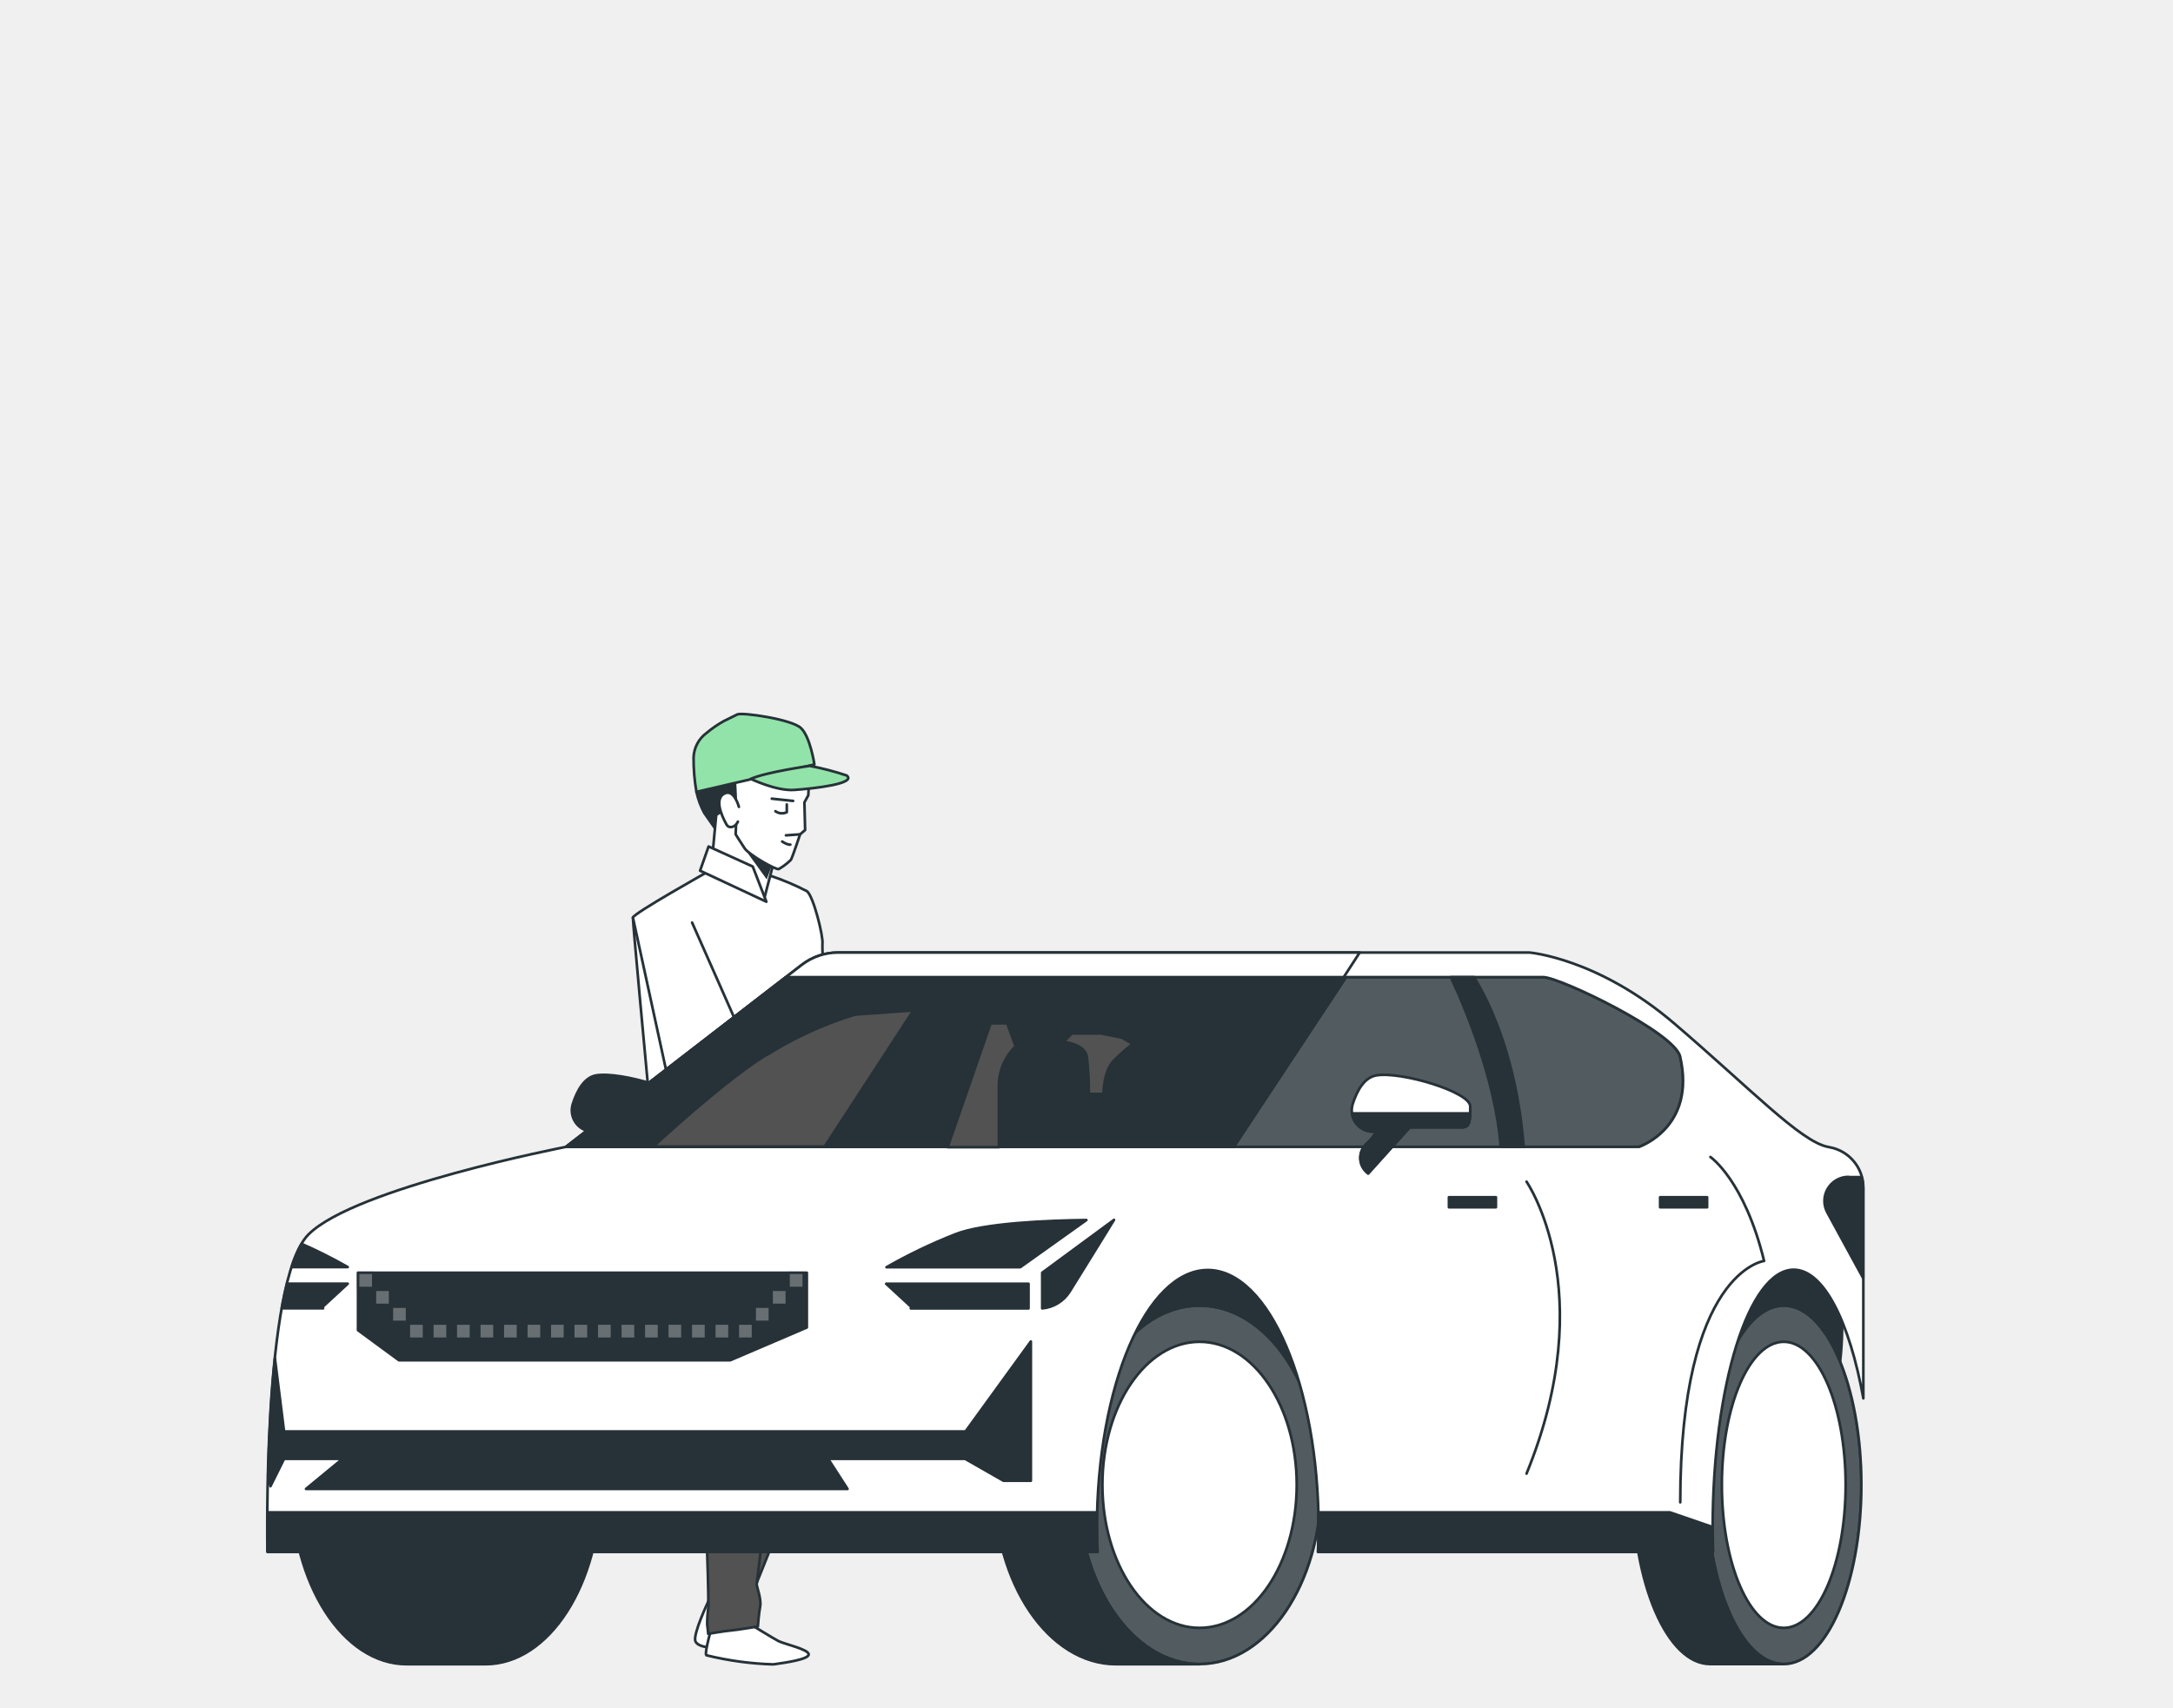
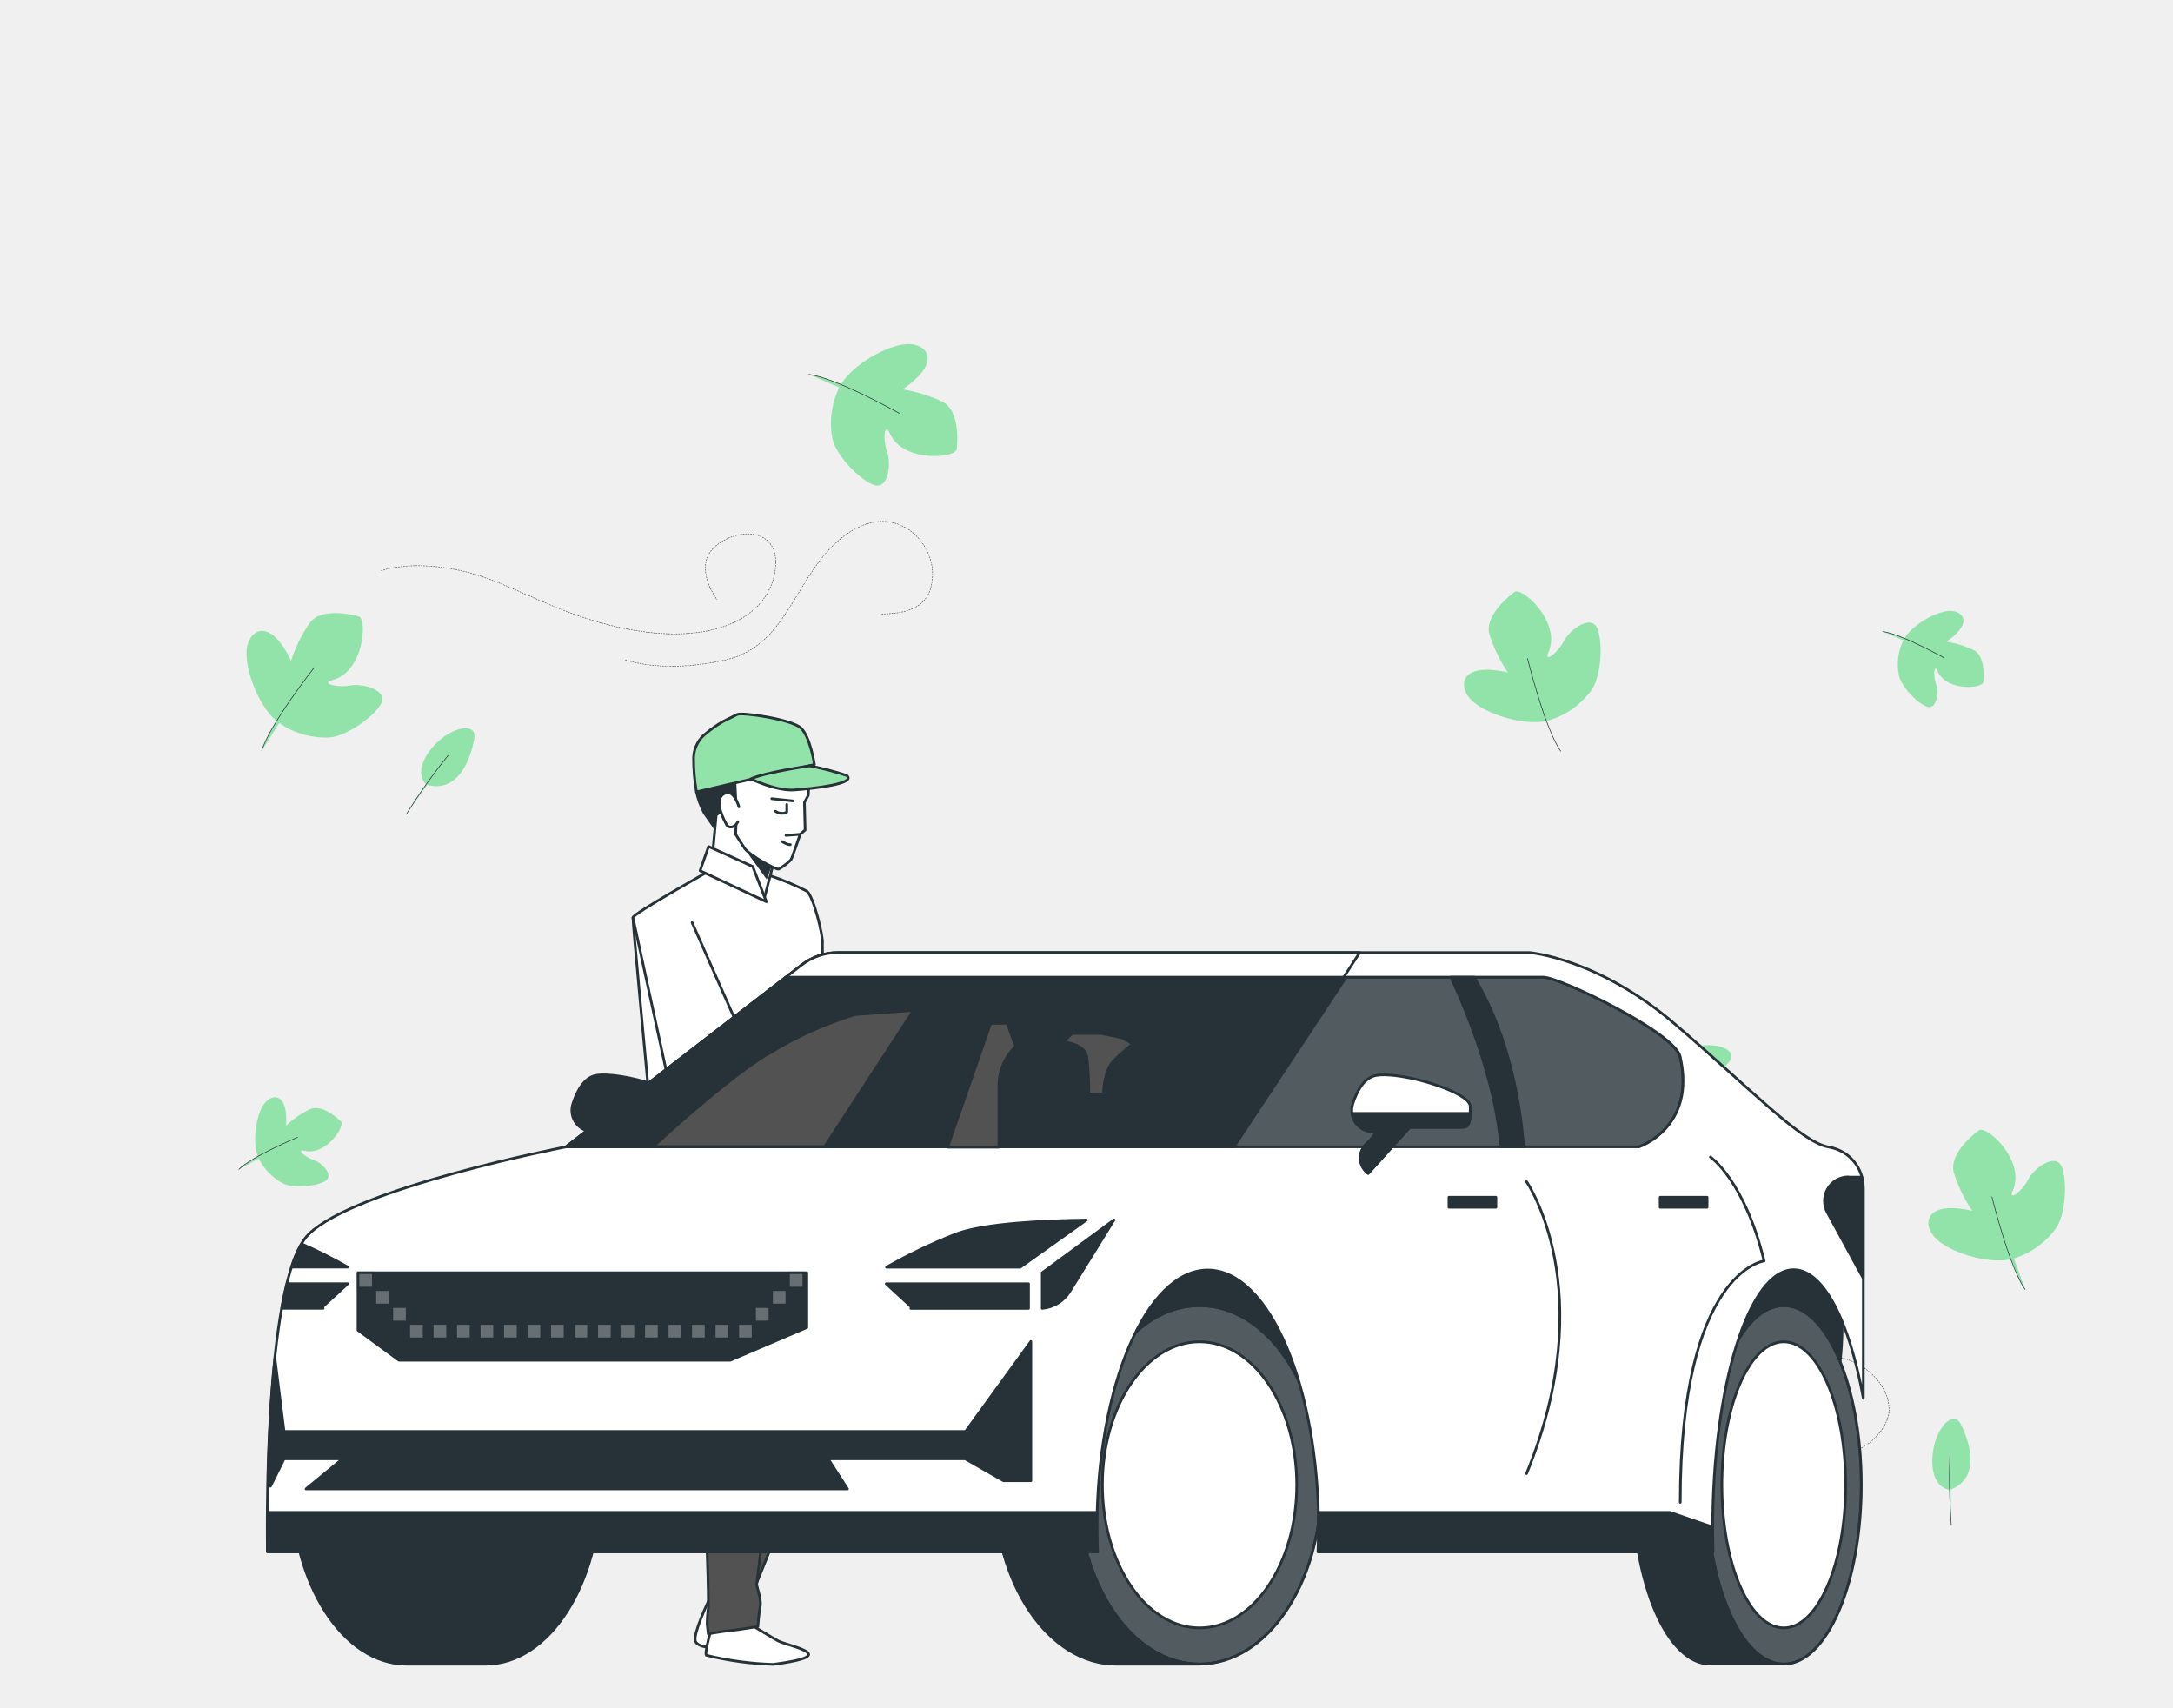
<svg xmlns="http://www.w3.org/2000/svg" width="1610" height="1265" viewBox="0 0 1610 1265" fill="none">
  <path d="M524.996 1186.08C524.996 1186.08 513.132 1210.9 515.253 1216.06C517.373 1221.22 531.186 1220.99 531.186 1220.99L531.759 1187.17C531.759 1187.17 528.664 1178.18 524.996 1186.08Z" fill="white" stroke="#263238" stroke-width="1.963" stroke-linecap="round" stroke-linejoin="round" />
  <path d="M557.494 1204.37C557.494 1204.37 572.453 1213.6 576.694 1215.83C580.935 1218.07 598.817 1221.85 599.161 1225.63C599.505 1229.41 581.967 1231.88 572.969 1233.14C556.231 1232.65 539.593 1230.38 523.335 1226.38C521.558 1225 528.207 1202.3 528.207 1202.3L557.494 1204.37Z" fill="white" stroke="#263238" stroke-width="1.963" stroke-linecap="round" stroke-linejoin="round" />
  <path d="M616.125 879.515C616.125 879.515 608.331 1013 608.904 1030.54C609.477 1048.07 603.172 1060.22 602.657 1065.21C602.141 1070.2 560.302 1173.59 560.302 1173.59L552.335 1197.43L536.001 1172.44L553.195 1055.35L536.001 882.495L579.617 876.763L616.125 879.515Z" fill="#525252" stroke="#263238" stroke-width="1.963" stroke-linecap="round" stroke-linejoin="round" />
  <path d="M479.26 883.412C479.26 883.412 488.888 941.127 498.976 965.657C509.063 990.187 521.901 1056.27 521.901 1056.27C521.901 1056.27 513.877 1089.51 519.15 1103.04C524.423 1116.56 524.881 1190.5 524.881 1190.5C524.253 1194.82 523.947 1199.19 523.964 1203.57C524.365 1206.14 524.709 1210.5 524.709 1210.5C524.709 1210.5 537.376 1208.32 541.903 1207.98C546.431 1207.63 561.505 1205.06 561.505 1205.06C561.505 1205.06 562.192 1195.71 563.224 1190.15C564.256 1184.59 560.53 1175.54 560.645 1173.65C560.76 1171.76 566.892 1122.75 566.892 1122.75C566.892 1122.75 576.062 1056.38 576.979 1043.95C577.896 1031.51 563.683 898.887 563.683 898.887C563.683 898.887 524.251 872.866 509.349 871.147C494.448 869.427 479.26 883.412 479.26 883.412Z" fill="#525252" stroke="#263238" stroke-width="1.963" stroke-linecap="round" stroke-linejoin="round" />
  <path d="M524.137 646.019C524.137 646.019 469.173 676.854 468.944 679.834C468.715 682.815 479.891 802.141 479.891 802.141C479.891 802.141 473.013 870.173 472.497 877.566C472.227 882.878 472.341 888.203 472.841 893.499L504.249 878.884C504.249 878.884 559.671 903.3 567.294 904.847L582.024 907.885L589.474 894.473L590.219 911.668C596.613 906.906 602.508 901.51 607.815 895.562L619.85 880.031L614.463 804.033C614.463 804.033 608.732 704.479 609.362 699.034C609.993 693.589 602.771 664.188 597.899 660.29C589.166 655.789 580.104 651.957 570.79 648.828L532.333 641.148L524.137 646.019Z" fill="white" stroke="#263238" stroke-width="1.963" stroke-linecap="round" stroke-linejoin="round" />
  <path d="M515.998 586.7C517.189 592.115 519.118 597.341 521.729 602.232C524.882 606.587 533.651 619.426 533.651 619.426L553.137 607.963L549.527 573.919L515.998 586.7Z" fill="#263238" stroke="#263238" stroke-width="1.963" stroke-linecap="round" stroke-linejoin="round" />
  <path d="M530.67 603.722L527.403 638.683L566.548 664.531L573.426 638.167L540.585 597.475L530.67 603.722Z" fill="white" stroke="#263238" stroke-width="1.963" stroke-linecap="round" stroke-linejoin="round" />
  <path d="M553.883 631.92L568.097 651.579L571.879 641.205L553.883 631.92Z" fill="#263238" />
  <path d="M599.962 567.442L598.873 589.222L596.007 594.494L596.523 614.955L592.798 618.165C592.798 618.165 587.066 635.359 585.977 637.078C583.282 639.727 580.258 642.019 576.979 643.899C574.973 644.701 554.913 633.296 551.761 628.596C548.609 623.896 545.055 618.165 545.055 618.165L545.686 602.805L544.253 574.148L599.962 567.442Z" fill="white" stroke="#263238" stroke-width="1.963" stroke-linecap="round" stroke-linejoin="round" />
  <path d="M582.941 596.042V601.773C581.6 602.42 580.109 602.693 578.626 602.562C577.142 602.431 575.722 601.901 574.516 601.028" stroke="#263238" stroke-width="1.963" stroke-linecap="round" stroke-linejoin="round" />
  <path d="M585.576 625.787C585.576 625.787 583.685 626.189 579.501 623.495" stroke="#263238" stroke-width="1.963" stroke-linecap="round" stroke-linejoin="round" />
  <path d="M570.274 579.593L598.645 581.198L599.963 567.442L567.523 576.326L570.274 579.593Z" fill="#263238" />
  <path d="M587.641 593.405L571.822 591.743" stroke="#263238" stroke-width="1.963" stroke-linecap="round" stroke-linejoin="round" />
  <path d="M592.797 618.165L582.309 618.91" stroke="#263238" stroke-width="1.963" stroke-linecap="round" stroke-linejoin="round" />
  <path d="M603.402 566.411C603.402 566.411 600.364 545.835 593.372 539.359C586.379 532.882 549.871 527.609 546.26 529.329C542.649 531.048 536.173 534.315 536.173 534.315C531.723 536.793 527.52 539.691 523.621 542.969C520.715 545.064 518.327 547.795 516.638 550.954C514.95 554.112 514.005 557.616 513.878 561.195C513.825 569.743 514.534 578.278 515.998 586.7L603.402 566.411Z" fill="#92E3A9" stroke="#263238" stroke-width="1.963" stroke-linecap="round" stroke-linejoin="round" />
  <path d="M524.997 627.163L557.723 642.007L567.81 668.085L518.692 645.102L524.997 627.163Z" fill="white" stroke="#263238" stroke-width="1.963" stroke-linecap="round" stroke-linejoin="round" />
  <path d="M547.464 597.818C547.464 597.818 543.738 583.375 536.001 588.362C528.264 593.348 537.262 609.109 538.523 611.287C539.784 613.465 544.254 613.809 546.719 608.765" fill="white" />
  <path d="M547.464 597.818C547.464 597.818 543.738 583.375 536.001 588.362C528.264 593.348 537.262 609.109 538.523 611.287C539.784 613.465 544.254 613.809 546.719 608.765" stroke="#263238" stroke-width="1.963" stroke-linecap="round" stroke-linejoin="round" />
  <path d="M556.289 577.071C556.289 577.071 574.916 586.127 588.327 585.267C603.458 584.235 634.981 580.567 627.301 574.549C618.358 571.567 609.225 569.192 599.962 567.442C599.962 567.442 567.58 572.027 556.289 577.071Z" fill="#92E3A9" stroke="#263238" stroke-width="1.963" stroke-linecap="round" stroke-linejoin="round" />
  <path d="M765.598 853.036C747.831 836.701 712.125 834.294 710.52 834.179L710.062 841.802C710.405 841.802 739.578 843.751 756.485 855.443L765.598 853.036Z" fill="white" stroke="#263238" stroke-width="1.963" stroke-miterlimit="10" />
  <path d="M745.251 850.972C745.303 851.131 745.386 851.278 745.495 851.404C745.604 851.531 745.737 851.634 745.886 851.709C746.035 851.783 746.198 851.828 746.365 851.839C746.531 851.85 746.698 851.828 746.856 851.775L758.319 848.049C758.63 847.932 758.886 847.702 759.035 847.405C759.184 847.107 759.215 846.764 759.121 846.444C759.016 846.122 758.79 845.853 758.491 845.693C758.192 845.533 757.843 845.494 757.517 845.585L746.054 849.367C745.742 849.484 745.486 849.715 745.337 850.012C745.189 850.31 745.158 850.653 745.251 850.972V850.972Z" fill="white" stroke="#263238" stroke-width="0.982" stroke-miterlimit="10" />
  <path d="M732.529 845.241C732.623 845.561 732.835 845.834 733.122 846.005C733.41 846.175 733.751 846.23 734.077 846.158L745.826 843.063C746.147 842.969 746.419 842.757 746.59 842.47C746.76 842.183 746.815 841.842 746.743 841.516C746.703 841.353 746.631 841.2 746.531 841.066C746.431 840.931 746.306 840.818 746.162 840.733C746.018 840.647 745.858 840.592 745.692 840.569C745.526 840.546 745.358 840.556 745.196 840.599L733.733 843.694C733.549 843.707 733.369 843.759 733.206 843.846C733.043 843.933 732.9 844.053 732.786 844.199C732.673 844.345 732.591 844.513 732.547 844.693C732.503 844.872 732.497 845.059 732.529 845.241V845.241Z" fill="white" stroke="#263238" stroke-width="0.982" stroke-miterlimit="10" />
  <path d="M717.971 842.834C717.971 842.834 717.971 842.834 717.971 843.12C718.049 843.268 718.156 843.399 718.285 843.505C718.414 843.611 718.562 843.69 718.722 843.738C718.882 843.786 719.05 843.802 719.216 843.784C719.383 843.767 719.544 843.716 719.69 843.636L731.153 837.905C731.457 837.753 731.688 837.486 731.795 837.164C731.903 836.842 731.878 836.49 731.726 836.186C731.574 835.882 731.307 835.65 730.985 835.543C730.662 835.435 730.311 835.46 730.006 835.612L718.544 841.344C718.291 841.488 718.096 841.715 717.991 841.987C717.887 842.258 717.88 842.558 717.971 842.834V842.834Z" fill="white" stroke="#263238" stroke-width="0.982" stroke-miterlimit="10" />
  <path d="M677.909 849.998C677.909 849.998 645.756 855.042 643.521 856.417C641.285 857.793 641.629 872.923 641.629 872.923" stroke="#263238" stroke-width="1.963" stroke-miterlimit="10" />
  <path d="M619.049 846.559L630.913 868.51C632.46 871.227 634.929 873.3 637.874 874.352C640.818 875.403 644.042 875.364 646.961 874.242L679.629 861.805L676.935 854.698L644.267 867.077C643.055 867.545 641.714 867.56 640.492 867.117C639.271 866.675 638.25 865.806 637.618 864.67L625.755 842.719L619.049 846.559Z" fill="black" />
  <path d="M622.289 844.952L604.143 852.052L607.839 861.499L625.986 854.399L622.289 844.952Z" fill="black" stroke="#263238" stroke-width="1.963" stroke-miterlimit="10" />
  <path d="M670.853 825.909L622.337 844.893L626.033 854.34L674.55 835.356L670.853 825.909Z" fill="white" stroke="#263238" stroke-width="1.963" stroke-miterlimit="10" />
  <path d="M715.679 831.371L712.87 847.648L704.56 847.935L700.204 860.716L679.457 862.951L660.027 828.735L667.478 817.731L701.809 815.667L707.884 828.907L715.679 831.371Z" fill="#92E3A9" stroke="#263238" stroke-width="1.963" stroke-linecap="round" stroke-linejoin="round" />
  <path d="M698.886 824.207L706.05 839.108L714.074 840.771L715.679 831.371L707.885 828.907L701.809 815.667L667.478 817.731L661.575 826.442L698.886 824.207Z" fill="#92E3A9" stroke="#263238" stroke-width="1.963" stroke-linecap="round" stroke-linejoin="round" />
  <path d="M506.887 779.846L518.636 797.441L624.322 845.585L641.917 862.034L659.513 856.13L674.815 853.781L656.017 822.086L618.476 820.94L548.038 775.146L537.435 762.194L506.887 779.846Z" fill="white" stroke="#263238" stroke-width="1.963" stroke-linecap="round" stroke-linejoin="round" />
  <path d="M468.942 679.834L493.988 795.092L549.181 765.747L512.787 683.56" fill="white" />
  <path d="M468.942 679.834L493.988 795.092L549.181 765.747L512.787 683.56" stroke="#263238" stroke-width="1.963" stroke-linecap="round" stroke-linejoin="round" />
+   <path d="M316.021 581.399C316.021 581.399 305.732 573.41 318.289 556.317C330.847 539.223 353.661 533.47 351.392 547.178C349.124 560.886 339.986 588.269 316.021 581.399Z" fill="#92E3A9" />
+   <path d="M331.995 559.735C320.846 573.549 310.549 588.029 301.16 603.095Z" fill="#92E3A9" />
+   <path d="M331.995 559.735C320.846 573.549 310.549 588.029 301.16 603.095" stroke="#263238" stroke-width="0.466" stroke-linecap="round" stroke-linejoin="round" />
+   <path d="M1232.72 798.098C1232.72 798.098 1228.08 785.935 1247.71 777.848C1267.33 769.761 1289.82 776.763 1280.74 787.249C1271.67 797.736 1249.61 816.408 1232.72 798.098Z" fill="#92E3A9" />
+   <path d="M1257.64 787.874C1240.94 793.892 1224.61 800.906 1208.75 808.88Z" fill="#92E3A9" />
+   <path d="M1257.64 787.874C1240.94 793.892 1224.61 800.906 1208.75 808.88" stroke="#263238" stroke-width="0.466" stroke-linecap="round" stroke-linejoin="round" />
+   <path d="M1444.81 1103.82C1444.81 1103.82 1431.66 1103.49 1431.66 1082.25C1431.66 1061.02 1446.52 1042.8 1452.83 1055.26C1459.15 1067.72 1468.15 1095.07 1444.81 1103.82Z" fill="#92E3A9" />
+   <path d="M1444.78 1076.89C1444.04 1094.62 1444.37 1112.37 1445.77 1130.05Z" fill="#92E3A9" />
+   <path d="M1444.78 1076.89C1444.04 1094.62 1444.37 1112.37 1445.77 1130.05" stroke="#263238" stroke-width="0.466" stroke-linecap="round" stroke-linejoin="round" />
+   <path d="M628.906 881.727C628.906 881.727 639.721 874.462 651.917 891.753C664.113 909.044 662.502 932.483 650.207 926.039C637.913 919.596 614.902 902.141 628.906 881.727Z" fill="#92E3A9" />
+   <path d="M644.487 903.521C634.857 888.658 624.34 874.387 612.995 860.786Z" fill="#92E3A9" />
+   <path d="M644.487 903.521C634.857 888.658 624.34 874.387 612.995 860.786" stroke="#263238" stroke-width="0.466" stroke-linecap="round" stroke-linejoin="round" />
+   <path d="M215.626 489.551C218.842 479.615 223.493 470.201 229.432 461.609C238.571 448.756 265.264 456.547 265.264 456.547C272.562 457.04 269.965 497.572 246.526 503.818C236.664 506.481 250.57 509.703 259.675 507.862C268.781 506.021 289.031 511.544 281.7 522.556C274.37 533.568 254.12 546.422 243.107 546.422C230.003 546.827 217.124 542.949 206.421 535.376C193.601 526.205 182.621 500.4 182.621 483.963C182.621 467.527 199.123 454.706 215.626 489.551Z" fill="#92E3A9" />
+   <path d="M232.72 494.68C232.72 494.68 199.616 536.921 193.896 556.284Z" fill="#92E3A9" />
+   <path d="M232.72 494.68C232.72 494.68 199.616 536.921 193.896 556.284" stroke="#263238" stroke-width="0.466" stroke-linecap="round" stroke-linejoin="round" />
+   <path d="M1117.17 498.197C1111.32 489.576 1106.74 480.153 1103.59 470.222C1099.15 455.068 1121.74 438.894 1121.74 438.894C1126.6 433.437 1156.94 460.492 1147.41 482.78C1143.3 492.313 1154.55 483.24 1158.75 474.89C1162.96 466.54 1179.73 454.049 1183.87 466.606C1188.01 479.164 1185.64 502.964 1178.87 511.642C1171.12 522.203 1160.13 529.947 1147.58 533.7C1132.45 538.138 1105.47 530.971 1092.48 520.781C1079.5 510.59 1079.56 489.716 1117.17 498.197Z" fill="#92E3A9" />
+   <path d="M1131.76 487.941C1131.76 487.941 1144.58 540.011 1156.32 556.481" stroke="#263238" stroke-width="0.466" stroke-linecap="round" stroke-linejoin="round" />
+   <path d="M1461.25 897.078C1455.39 888.452 1450.81 879.016 1447.67 869.07C1443.23 853.949 1465.79 837.742 1465.79 837.742C1470.68 832.318 1500.99 859.34 1491.46 881.661C1487.38 891.194 1498.59 882.088 1502.8 873.738C1507.01 865.389 1523.81 852.93 1527.95 865.487C1532.09 878.045 1529.72 901.812 1522.95 910.49C1515.18 921.038 1504.2 928.778 1491.66 932.548C1476.53 937.019 1449.55 929.82 1436.56 919.662C1423.58 909.504 1423.64 888.564 1461.25 897.078Z" fill="#92E3A9" />
+   <path d="M1475.85 886.789C1475.85 886.789 1488.67 938.893 1500.4 955.329Z" fill="#92E3A9" />
+   <path d="M1475.85 886.789C1475.85 886.789 1488.67 938.893 1500.4 955.329" stroke="#263238" stroke-width="0.466" stroke-linecap="round" stroke-linejoin="round" />
+   <path d="M668.715 288.5C678.968 290.112 688.934 293.201 698.301 297.672C712.403 304.706 708.886 332.254 708.886 332.254C709.51 339.552 669.077 343.299 659.248 321.11C655.073 311.643 654.054 326.041 657.308 334.818C660.562 343.595 658.228 364.404 646.23 358.848C634.231 353.293 618.419 335.377 616.644 324.496C614.295 311.658 616.175 298.403 622.002 286.725C629.07 272.622 652.706 257.764 669.011 255.2C685.316 252.636 700.569 266.771 668.715 288.5Z" fill="#92E3A9" />
+   <path d="M666.281 306.186C666.281 306.186 619.437 279.887 599.385 277.422Z" fill="#92E3A9" />
+   <path d="M666.281 306.186C666.281 306.186 619.437 279.887 599.385 277.422" stroke="#263238" stroke-width="0.466" stroke-linecap="round" stroke-linejoin="round" />
+   <path d="M462.47 1032.05C469.465 1033.13 476.265 1035.22 482.654 1038.27C492.253 1043.07 489.853 1061.77 489.853 1061.77C490.28 1066.74 462.799 1069.27 456.125 1054.21C453.265 1047.64 452.608 1057.5 454.81 1063.51C457.013 1069.53 455.435 1083.6 447.283 1079.95C439.13 1076.3 428.381 1064.01 427.23 1056.64C425.546 1047.9 426.77 1038.85 430.715 1030.87C435.514 1021.27 451.589 1011.15 462.667 1009.44C473.745 1007.73 484.1 1017.29 462.47 1032.05Z" fill="#92E3A9" />
+   <path d="M460.825 1044.05C460.825 1044.05 428.971 1026.3 415.361 1024.53Z" fill="#92E3A9" />
+   <path d="M460.825 1044.05C460.825 1044.05 428.971 1026.3 415.361 1024.53" stroke="#263238" stroke-width="0.466" stroke-linecap="round" stroke-linejoin="round" />
+   <path d="M211.976 833.929C217.179 829.082 223.059 825.018 229.432 821.865C239.294 817.296 252.443 830.741 252.443 830.741C256.618 833.436 241.661 856.645 225.684 852.601C218.847 850.859 226.144 857.433 232.259 859.373C238.373 861.313 248.465 871.273 240.444 875.382C232.423 879.491 216.25 880.412 209.708 876.763C201.805 872.668 195.447 866.115 191.595 858.091C187.026 848.426 188.998 829.524 194.455 819.728C199.912 809.932 213.718 807.795 211.976 833.929Z" fill="#92E3A9" />
+   <path d="M220.425 842.641C220.425 842.641 186.698 856.743 177 866.375Z" fill="#92E3A9" />
+   <path d="M220.425 842.641C220.425 842.641 186.698 856.743 177 866.375" stroke="#263238" stroke-width="0.466" stroke-linecap="round" stroke-linejoin="round" />
+   <path d="M1442.09 475.383C1449.08 476.479 1455.88 478.583 1462.27 481.629C1471.87 486.429 1469.47 505.133 1469.47 505.133C1469.9 510.097 1442.41 512.628 1435.74 497.572C1432.88 490.998 1432.22 500.86 1434.43 506.876C1436.63 512.891 1435.05 526.961 1426.9 523.312C1418.75 519.663 1408 507.369 1406.85 499.972C1405.17 491.231 1406.39 482.181 1410.33 474.2C1415.13 464.634 1431.21 454.476 1442.28 452.799C1453.36 451.123 1463.72 460.623 1442.09 475.383Z" fill="#92E3A9" />
+   <path d="M1440.44 487.415C1440.44 487.415 1408.59 469.663 1394.98 467.888Z" fill="#92E3A9" />
+   <path d="M1440.44 487.415C1440.44 487.415 1408.59 469.663 1394.98 467.888" stroke="#263238" stroke-width="0.466" stroke-linecap="round" stroke-linejoin="round" />
+   <path d="M282.457 422.918C282.457 422.918 303.726 414.404 342.023 422.918C380.32 431.432 416.48 459.078 473.942 467.625C531.404 476.172 567.565 456.974 573.942 425.055C580.319 393.135 550.537 388.894 531.207 403.786C511.878 418.677 531.207 444.22 531.207 444.22" stroke="#263238" stroke-width="0.35" stroke-linecap="round" stroke-linejoin="round" stroke-dasharray="0.93 0.93" />
+   <path d="M463.291 488.894C463.291 488.894 490.97 499.512 537.781 488.894C584.592 478.276 588.833 425.055 624.993 397.408C661.154 369.762 690.97 399.512 690.97 425.055C690.97 450.597 671.805 454.838 652.672 454.838" stroke="#263238" stroke-width="0.35" stroke-linecap="round" stroke-linejoin="round" stroke-dasharray="0.93 0.93" />
+   <path d="M997.74 982.548C997.74 982.548 1025.39 969.793 1061.58 1003.82C1097.77 1037.84 1140.31 1076.14 1197.74 1071.9C1255.17 1067.66 1278.61 1016.51 1327.39 1005.95C1376.17 995.401 1399.71 1025.09 1399.71 1044.25C1399.71 1063.42 1367.79 1088.93 1350.76 1069.79" stroke="#263238" stroke-width="0.35" stroke-linecap="round" stroke-linejoin="round" stroke-dasharray="0.93 0.93" />
+   <path d="M929.627 1025.09C929.627 1025.09 999.844 1003.82 1036 1033.6C1072.16 1063.38 1104.08 1108.09 1157.27 1108.09" stroke="#263238" stroke-width="0.35" stroke-linecap="round" stroke-linejoin="round" stroke-dasharray="0.93 0.93" />
  <path d="M441.894 838.421H439.429C436.938 838.419 434.482 837.826 432.264 836.692C430.046 835.557 428.128 833.913 426.668 831.894C425.208 829.875 424.248 827.538 423.866 825.076C423.484 822.614 423.691 820.097 424.47 817.73C427.622 808.044 432.953 798.244 441.664 796.754C460.234 793.659 511.243 809.076 511.243 819.679C511.243 830.282 511.243 835.096 505.053 835.096H466.424L435.532 869.141L434.844 868.568C433.253 867.228 431.973 865.557 431.095 863.671C430.218 861.785 429.763 859.73 429.763 857.649C429.763 855.569 430.218 853.514 431.095 851.628C431.973 849.742 433.253 848.071 434.844 846.731C437.675 844.408 440.063 841.592 441.894 838.421V838.421Z" fill="#263238" stroke="#263238" stroke-width="1.963" stroke-linecap="round" stroke-linejoin="round" />
  <path d="M791.104 1125.85H1304.06C1304.06 1125.85 1378.22 1076.39 1362.75 946.571C1347.27 816.756 1263.88 903.357 1232.99 989.843H1004.31C1004.31 989.843 954.848 890.977 874.552 903.357C794.256 915.737 791.104 1125.85 791.104 1125.85Z" fill="#263238" stroke="#263238" stroke-width="1.963" stroke-linecap="round" stroke-linejoin="round" />
  <path d="M917.137 1100.11C917.864 1065.73 907.956 1031.96 888.766 1003.43V967.319H826.925C777.062 967.319 736.656 1026.75 736.656 1100.11C736.656 1173.48 777.062 1233.02 826.925 1233.02H888.766V1196.92C907.978 1168.35 917.887 1134.54 917.137 1100.11V1100.11Z" fill="#263238" stroke="#263238" stroke-width="1.963" stroke-linecap="round" stroke-linejoin="round" />
  <path d="M888.766 1232.91C938.589 1232.91 978.978 1173.46 978.978 1100.11C978.978 1026.77 938.589 967.319 888.766 967.319C838.944 967.319 798.555 1026.77 798.555 1100.11C798.555 1173.46 838.944 1232.91 888.766 1232.91Z" fill="#263238" />
  <path opacity="0.2" d="M888.766 1232.91C938.589 1232.91 978.978 1173.46 978.978 1100.11C978.978 1026.77 938.589 967.319 888.766 967.319C838.944 967.319 798.555 1026.77 798.555 1100.11C798.555 1173.46 838.944 1232.91 888.766 1232.91Z" fill="white" stroke="#263238" stroke-width="1.963" stroke-linecap="round" stroke-linejoin="round" />
  <path d="M888.766 1232.91C938.589 1232.91 978.978 1173.46 978.978 1100.11C978.978 1026.77 938.589 967.319 888.766 967.319C838.944 967.319 798.555 1026.77 798.555 1100.11C798.555 1173.46 838.944 1232.91 888.766 1232.91Z" stroke="#263238" stroke-width="1.963" stroke-linecap="round" stroke-linejoin="round" />
  <path d="M359.705 967.319H301.302C254.19 967.319 216.02 1026.75 216.02 1100.11C216.02 1173.48 254.19 1233.02 301.302 1233.02H359.705C406.816 1233.02 444.987 1173.59 444.987 1100.23C444.987 1026.87 406.816 967.319 359.705 967.319Z" fill="#263238" stroke="#263238" stroke-width="1.963" stroke-linecap="round" stroke-linejoin="round" />
  <path d="M888.768 1206.09C928.525 1206.09 960.754 1158.64 960.754 1100.11C960.754 1041.59 928.525 994.142 888.768 994.142C849.011 994.142 816.782 1041.59 816.782 1100.11C816.782 1158.64 849.011 1206.09 888.768 1206.09Z" fill="white" stroke="#263238" stroke-width="1.963" stroke-linecap="round" stroke-linejoin="round" />
  <path d="M1339.71 1100.11C1340.41 1066.99 1334.26 1034.07 1321.66 1003.43V967.319H1267.04C1235.28 967.319 1209.72 1026.75 1209.72 1100.11C1209.72 1173.48 1235.4 1232.91 1267.04 1232.91H1321.66V1196.8C1334.26 1166.16 1340.41 1133.24 1339.71 1100.11V1100.11Z" fill="#263238" stroke="#263238" stroke-width="1.963" stroke-linecap="round" stroke-linejoin="round" />
  <path d="M1321.66 1232.91C1353.37 1232.91 1379.08 1173.46 1379.08 1100.11C1379.08 1026.77 1353.37 967.319 1321.66 967.319C1289.94 967.319 1264.23 1026.77 1264.23 1100.11C1264.23 1173.46 1289.94 1232.91 1321.66 1232.91Z" fill="#263238" />
  <path opacity="0.2" d="M1321.66 1232.91C1353.37 1232.91 1379.08 1173.46 1379.08 1100.11C1379.08 1026.77 1353.37 967.319 1321.66 967.319C1289.94 967.319 1264.23 1026.77 1264.23 1100.11C1264.23 1173.46 1289.94 1232.91 1321.66 1232.91Z" fill="white" stroke="#263238" stroke-width="1.963" stroke-linecap="round" stroke-linejoin="round" />
  <path d="M1321.66 1232.91C1353.37 1232.91 1379.08 1173.46 1379.08 1100.11C1379.08 1026.77 1353.37 967.319 1321.66 967.319C1289.94 967.319 1264.23 1026.77 1264.23 1100.11C1264.23 1173.46 1289.94 1232.91 1321.66 1232.91Z" stroke="#263238" stroke-width="1.963" stroke-linecap="round" stroke-linejoin="round" />
  <path d="M1367.45 1100.11C1367.45 1158.63 1346.93 1206.09 1321.6 1206.09C1296.27 1206.09 1275.75 1158.63 1275.75 1100.11C1275.75 1041.6 1296.27 994.142 1321.6 994.142C1346.93 994.142 1367.45 1041.6 1367.45 1100.11Z" fill="white" stroke="#263238" stroke-width="1.963" stroke-linecap="round" stroke-linejoin="round" />
  <path d="M812.712 1132.55C812.712 1026.75 849.507 940.955 894.842 940.955C940.177 940.955 976.972 1026.92 976.972 1132.55C976.972 1138.29 976.972 1144.02 976.628 1149.75H1269.21C1269.21 1144.02 1268.93 1138.29 1268.93 1132.55C1268.93 1026.7 1295.75 940.725 1328.99 940.725C1351.06 940.725 1370.32 979.068 1380.57 1036.04V879.973C1380.58 872.848 1378.09 865.946 1373.54 860.469C1368.98 854.991 1362.65 851.286 1355.64 849.998L1354.21 849.711C1333.98 845.642 1297.47 807.127 1240.67 758.468C1183.87 709.809 1133.21 705.74 1133.21 705.74H620.826C611.143 705.743 601.733 708.947 594.06 714.853L419.369 849.711C419.369 849.711 262.96 880.088 228.572 914.59C194.184 949.093 198.138 1149.58 198.138 1149.58H813.17C812.826 1144.13 812.712 1138.4 812.712 1132.55Z" fill="white" stroke="#263238" stroke-width="1.963" stroke-linecap="round" stroke-linejoin="round" />
  <path d="M1007.41 705.74H620.826C611.144 705.743 601.734 708.947 594.061 714.853L419.369 849.711H914.1L1007.41 705.74Z" fill="white" stroke="#263238" stroke-width="1.963" stroke-linecap="round" stroke-linejoin="round" />
  <path d="M804.917 903.93C777.062 904.274 728.403 906.108 707.484 914.59C690.035 921.467 673.103 929.588 656.818 938.891H755.856L804.917 903.93Z" fill="#263238" stroke="#263238" stroke-width="1.963" stroke-linecap="round" stroke-linejoin="round" />
  <path d="M762.047 969.382V951.156H656.59L675.675 968.752C675.37 968.935 675.082 969.146 674.816 969.382H762.047Z" fill="#263238" stroke="#263238" stroke-width="1.963" stroke-linecap="round" stroke-linejoin="round" />
  <path d="M772.192 942.961V969.382C776.284 969.018 780.237 967.718 783.746 965.581C787.254 963.444 790.224 960.528 792.424 957.06C802.569 940.84 825.379 903.815 825.379 903.815L772.192 942.961Z" fill="#263238" stroke="#263238" stroke-width="1.963" stroke-linecap="round" stroke-linejoin="round" />
  <path d="M238.545 968.694L257.63 951.099H212.639C211.263 956.83 209.945 962.906 208.799 969.325H239.404C239.138 969.088 238.85 968.877 238.545 968.694Z" fill="#263238" stroke="#263238" stroke-width="1.963" stroke-linecap="round" stroke-linejoin="round" />
  <path d="M223.471 921.583C220.403 927.035 217.924 932.799 216.077 938.777H257.629C246.553 932.45 235.151 926.711 223.471 921.583V921.583Z" fill="#263238" stroke="#263238" stroke-width="1.963" stroke-linecap="round" stroke-linejoin="round" />
  <path d="M914.1 849.711H1214.37C1214.37 849.711 1256.95 835.498 1244.8 782.769C1240.67 764.887 1155.56 723.965 1143.41 723.965H997.262L914.1 849.711Z" fill="#263238" />
  <path opacity="0.2" d="M914.1 849.711H1214.37C1214.37 849.711 1256.95 835.497 1244.8 782.769C1240.67 764.887 1155.56 723.965 1143.41 723.965H997.262L914.1 849.711Z" fill="white" stroke="#263238" stroke-width="1.963" stroke-linecap="round" stroke-linejoin="round" />
  <path d="M914.1 849.711H1214.37C1214.37 849.711 1256.95 835.498 1244.8 782.769C1240.67 764.887 1155.56 723.965 1143.41 723.965H997.262L914.1 849.711Z" stroke="#263238" stroke-width="1.963" stroke-linecap="round" stroke-linejoin="round" />
  <path d="M582.254 723.965L419.312 849.711H914.099L995.542 723.965H582.254Z" fill="#263238" stroke="#263238" stroke-width="1.963" stroke-linecap="round" stroke-linejoin="round" />
  <path d="M265.252 942.961V985.545L295.628 1007.84H540.987L597.785 983.539V942.961H265.252Z" fill="#263238" stroke="#263238" stroke-width="1.963" stroke-linecap="round" stroke-linejoin="round" />
  <path opacity="0.3" d="M276.6 942.961H265.252V954.309H276.6V942.961Z" fill="white" stroke="#263238" stroke-width="1.963" stroke-linecap="round" stroke-linejoin="round" />
  <path opacity="0.3" d="M289.094 955.512H277.746V966.86H289.094V955.512Z" fill="white" stroke="#263238" stroke-width="1.963" stroke-linecap="round" stroke-linejoin="round" />
  <path opacity="0.3" d="M301.648 968.064H290.3V979.412H301.648V968.064Z" fill="white" stroke="#263238" stroke-width="1.963" stroke-linecap="round" stroke-linejoin="round" />
  <path opacity="0.3" d="M314.199 980.558H302.851V991.906H314.199V980.558Z" fill="white" stroke="#263238" stroke-width="1.963" stroke-linecap="round" stroke-linejoin="round" />
  <path opacity="0.3" d="M595.551 942.961H584.203V954.309H595.551V942.961Z" fill="white" stroke="#263238" stroke-width="1.963" stroke-linecap="round" stroke-linejoin="round" />
  <path opacity="0.3" d="M582.999 955.512H571.651V966.86H582.999V955.512Z" fill="white" stroke="#263238" stroke-width="1.963" stroke-linecap="round" stroke-linejoin="round" />
  <path opacity="0.3" d="M570.448 968.064H559.1V979.412H570.448V968.064Z" fill="white" stroke="#263238" stroke-width="1.963" stroke-linecap="round" stroke-linejoin="round" />
  <path opacity="0.3" d="M557.953 980.558H546.604V991.906H557.953V980.558Z" fill="white" stroke="#263238" stroke-width="1.963" stroke-linecap="round" stroke-linejoin="round" />
  <path opacity="0.3" d="M331.621 980.558H320.272V991.906H331.621V980.558Z" fill="white" stroke="#263238" stroke-width="1.963" stroke-linecap="round" stroke-linejoin="round" />
  <path opacity="0.3" d="M348.987 980.558H337.639V991.906H348.987V980.558Z" fill="white" stroke="#263238" stroke-width="1.963" stroke-linecap="round" stroke-linejoin="round" />
  <path opacity="0.3" d="M366.411 980.558H355.062V991.906H366.411V980.558Z" fill="white" stroke="#263238" stroke-width="1.963" stroke-linecap="round" stroke-linejoin="round" />
  <path opacity="0.3" d="M383.834 980.558H372.486V991.906H383.834V980.558Z" fill="white" stroke="#263238" stroke-width="1.963" stroke-linecap="round" stroke-linejoin="round" />
  <path opacity="0.3" d="M401.258 980.558H389.91V991.906H401.258V980.558Z" fill="white" stroke="#263238" stroke-width="1.963" stroke-linecap="round" stroke-linejoin="round" />
  <path opacity="0.3" d="M418.625 980.558H407.276V991.906H418.625V980.558Z" fill="white" stroke="#263238" stroke-width="1.963" stroke-linecap="round" stroke-linejoin="round" />
  <path opacity="0.3" d="M436.048 980.558H424.7V991.906H436.048V980.558Z" fill="white" stroke="#263238" stroke-width="1.963" stroke-linecap="round" stroke-linejoin="round" />
  <path opacity="0.3" d="M453.469 980.558H442.121V991.906H453.469V980.558Z" fill="white" stroke="#263238" stroke-width="1.963" stroke-linecap="round" stroke-linejoin="round" />
  <path opacity="0.3" d="M470.893 980.558H459.545V991.906H470.893V980.558Z" fill="white" stroke="#263238" stroke-width="1.963" stroke-linecap="round" stroke-linejoin="round" />
  <path opacity="0.3" d="M488.317 980.558H476.969V991.906H488.317V980.558Z" fill="white" stroke="#263238" stroke-width="1.963" stroke-linecap="round" stroke-linejoin="round" />
  <path opacity="0.3" d="M505.683 980.558H494.335V991.906H505.683V980.558Z" fill="white" stroke="#263238" stroke-width="1.963" stroke-linecap="round" stroke-linejoin="round" />
  <path opacity="0.3" d="M523.107 980.558H511.759V991.906H523.107V980.558Z" fill="white" stroke="#263238" stroke-width="1.963" stroke-linecap="round" stroke-linejoin="round" />
  <path opacity="0.3" d="M540.529 980.558H529.181V991.906H540.529V980.558Z" fill="white" stroke="#263238" stroke-width="1.963" stroke-linecap="round" stroke-linejoin="round" />
  <path d="M715.393 1060.57H210.461L203.698 1006.46C200.603 1036.21 199.227 1067.9 198.597 1093.92L200.373 1101.15L210.461 1080.86H253.79L226.738 1103.15H627.932L613.547 1080.86H715.106L743.477 1097.08H763.766V993.912L715.393 1060.57Z" fill="#263238" stroke="#263238" stroke-width="1.963" stroke-linecap="round" stroke-linejoin="round" />
  <path d="M1111.95 849.711H1128.85C1127.08 824.837 1119.97 770.045 1092.12 723.965H1074.92C1084.95 745.171 1108.11 799.791 1111.95 849.711Z" fill="#263238" stroke="#263238" stroke-width="1.963" stroke-linecap="round" stroke-linejoin="round" />
  <path d="M746.284 758.124L752.474 775.319C744.858 782.599 740.411 792.584 740.095 803.115V849.941H702.096L733.905 758.239L746.284 758.124ZM568.612 781.05C542.535 796.926 503.103 831.944 484.018 849.482H611.024L676.763 748.61L633.491 751.705C610.666 758.686 588.854 768.629 568.612 781.279V781.05ZM831.28 768.785L815.806 765.69H794.199L788.009 771.88C788.009 771.88 803.483 773.427 805.203 782.712C806.267 791.939 806.783 801.221 806.75 810.509H817.582C817.582 810.509 817.582 793.315 825.32 785.807C829.693 781.387 834.345 777.252 839.247 773.427L831.28 768.785Z" fill="#525252" stroke="#263238" stroke-width="1.963" stroke-linecap="round" stroke-linejoin="round" />
  <path d="M1019.79 838.421H1017.26C1014.77 838.419 1012.32 837.826 1010.1 836.692C1007.88 835.557 1005.96 833.913 1004.5 831.894C1003.04 829.875 1002.08 827.538 1001.7 825.076C1001.32 822.614 1001.53 820.097 1002.31 817.73C1005.46 808.044 1010.79 798.244 1019.79 796.754C1038.3 793.659 1089.31 809.076 1089.31 819.679C1089.31 830.282 1089.31 835.096 1083.12 835.096H1044.49L1013.77 869.37L1013.08 868.797C1011.49 867.457 1010.21 865.786 1009.33 863.9C1008.45 862.014 1008 859.959 1008 857.879C1008 855.798 1008.45 853.743 1009.33 851.857C1010.21 849.971 1011.49 848.3 1013.08 846.96C1015.78 844.509 1018.05 841.622 1019.79 838.421V838.421Z" fill="white" stroke="#263238" stroke-width="1.963" stroke-linecap="round" stroke-linejoin="round" />
  <path d="M1012.91 868.797L1013.59 869.37L1044.49 835.326H1083.12C1088.22 835.326 1088.85 832.116 1089.25 824.895H1001.73C1002.24 828.647 1004.1 832.086 1006.96 834.573C1009.81 837.061 1013.47 838.428 1017.26 838.421H1019.78C1017.99 841.635 1015.67 844.523 1012.91 846.96C1011.32 848.3 1010.04 849.971 1009.16 851.857C1008.28 853.743 1007.83 855.798 1007.83 857.879C1007.83 859.959 1008.28 862.014 1009.16 863.9C1010.04 865.786 1011.32 867.457 1012.91 868.797V868.797Z" fill="#263238" stroke="#263238" stroke-width="1.963" stroke-linecap="round" stroke-linejoin="round" />
  <path d="M1108.33 887.022H1073.54V894.473H1108.33V887.022Z" fill="#263238" stroke="#263238" stroke-width="1.963" stroke-linecap="round" stroke-linejoin="round" />
  <path d="M1264.8 887.022H1230.01V894.473H1264.8V887.022Z" fill="#263238" stroke="#263238" stroke-width="1.963" stroke-linecap="round" stroke-linejoin="round" />
  <path d="M1267.26 857.219C1267.26 857.219 1292.43 874.413 1307.04 934.249C1307.04 934.249 1244.91 941.7 1244.91 1113.07" stroke="#263238" stroke-width="1.963" stroke-linecap="round" stroke-linejoin="round" />
  <path d="M1237.29 1120.52H976.8C976.8 1124.34 976.8 1128.35 976.8 1132.55C976.8 1138.29 976.8 1144.02 976.456 1149.75H1269.04C1269.04 1144.02 1268.76 1138.29 1268.76 1132.55C1268.76 1132.15 1268.76 1131.75 1268.76 1131.35L1237.29 1120.52Z" fill="#263238" stroke="#263238" stroke-width="1.963" stroke-linecap="round" stroke-linejoin="round" />
  <path d="M812.711 1132.55C812.711 1128.54 812.711 1124.53 812.711 1120.52H198.195C198.195 1138.4 198.195 1149.81 198.195 1149.81H813.17C812.826 1144.13 812.711 1138.4 812.711 1132.55Z" fill="#263238" stroke="#263238" stroke-width="1.963" stroke-linecap="round" stroke-linejoin="round" />
  <path d="M1369.57 871.949C1366.48 871.949 1363.44 872.753 1360.75 874.284C1358.06 875.814 1355.82 878.017 1354.24 880.677C1352.66 883.336 1351.8 886.361 1351.75 889.453C1351.69 892.545 1352.44 895.599 1353.92 898.313L1380.46 946.972V879.973C1380.43 877.316 1380.04 874.676 1379.31 872.121H1369.57V871.949Z" fill="#263238" stroke="#263238" stroke-width="1.963" stroke-linecap="round" stroke-linejoin="round" />
  <path d="M1131.03 875.503C1131.03 875.503 1186.63 955.741 1131.03 1091.8" stroke="#263238" stroke-width="1.963" stroke-linecap="round" stroke-linejoin="round" />
</svg>
